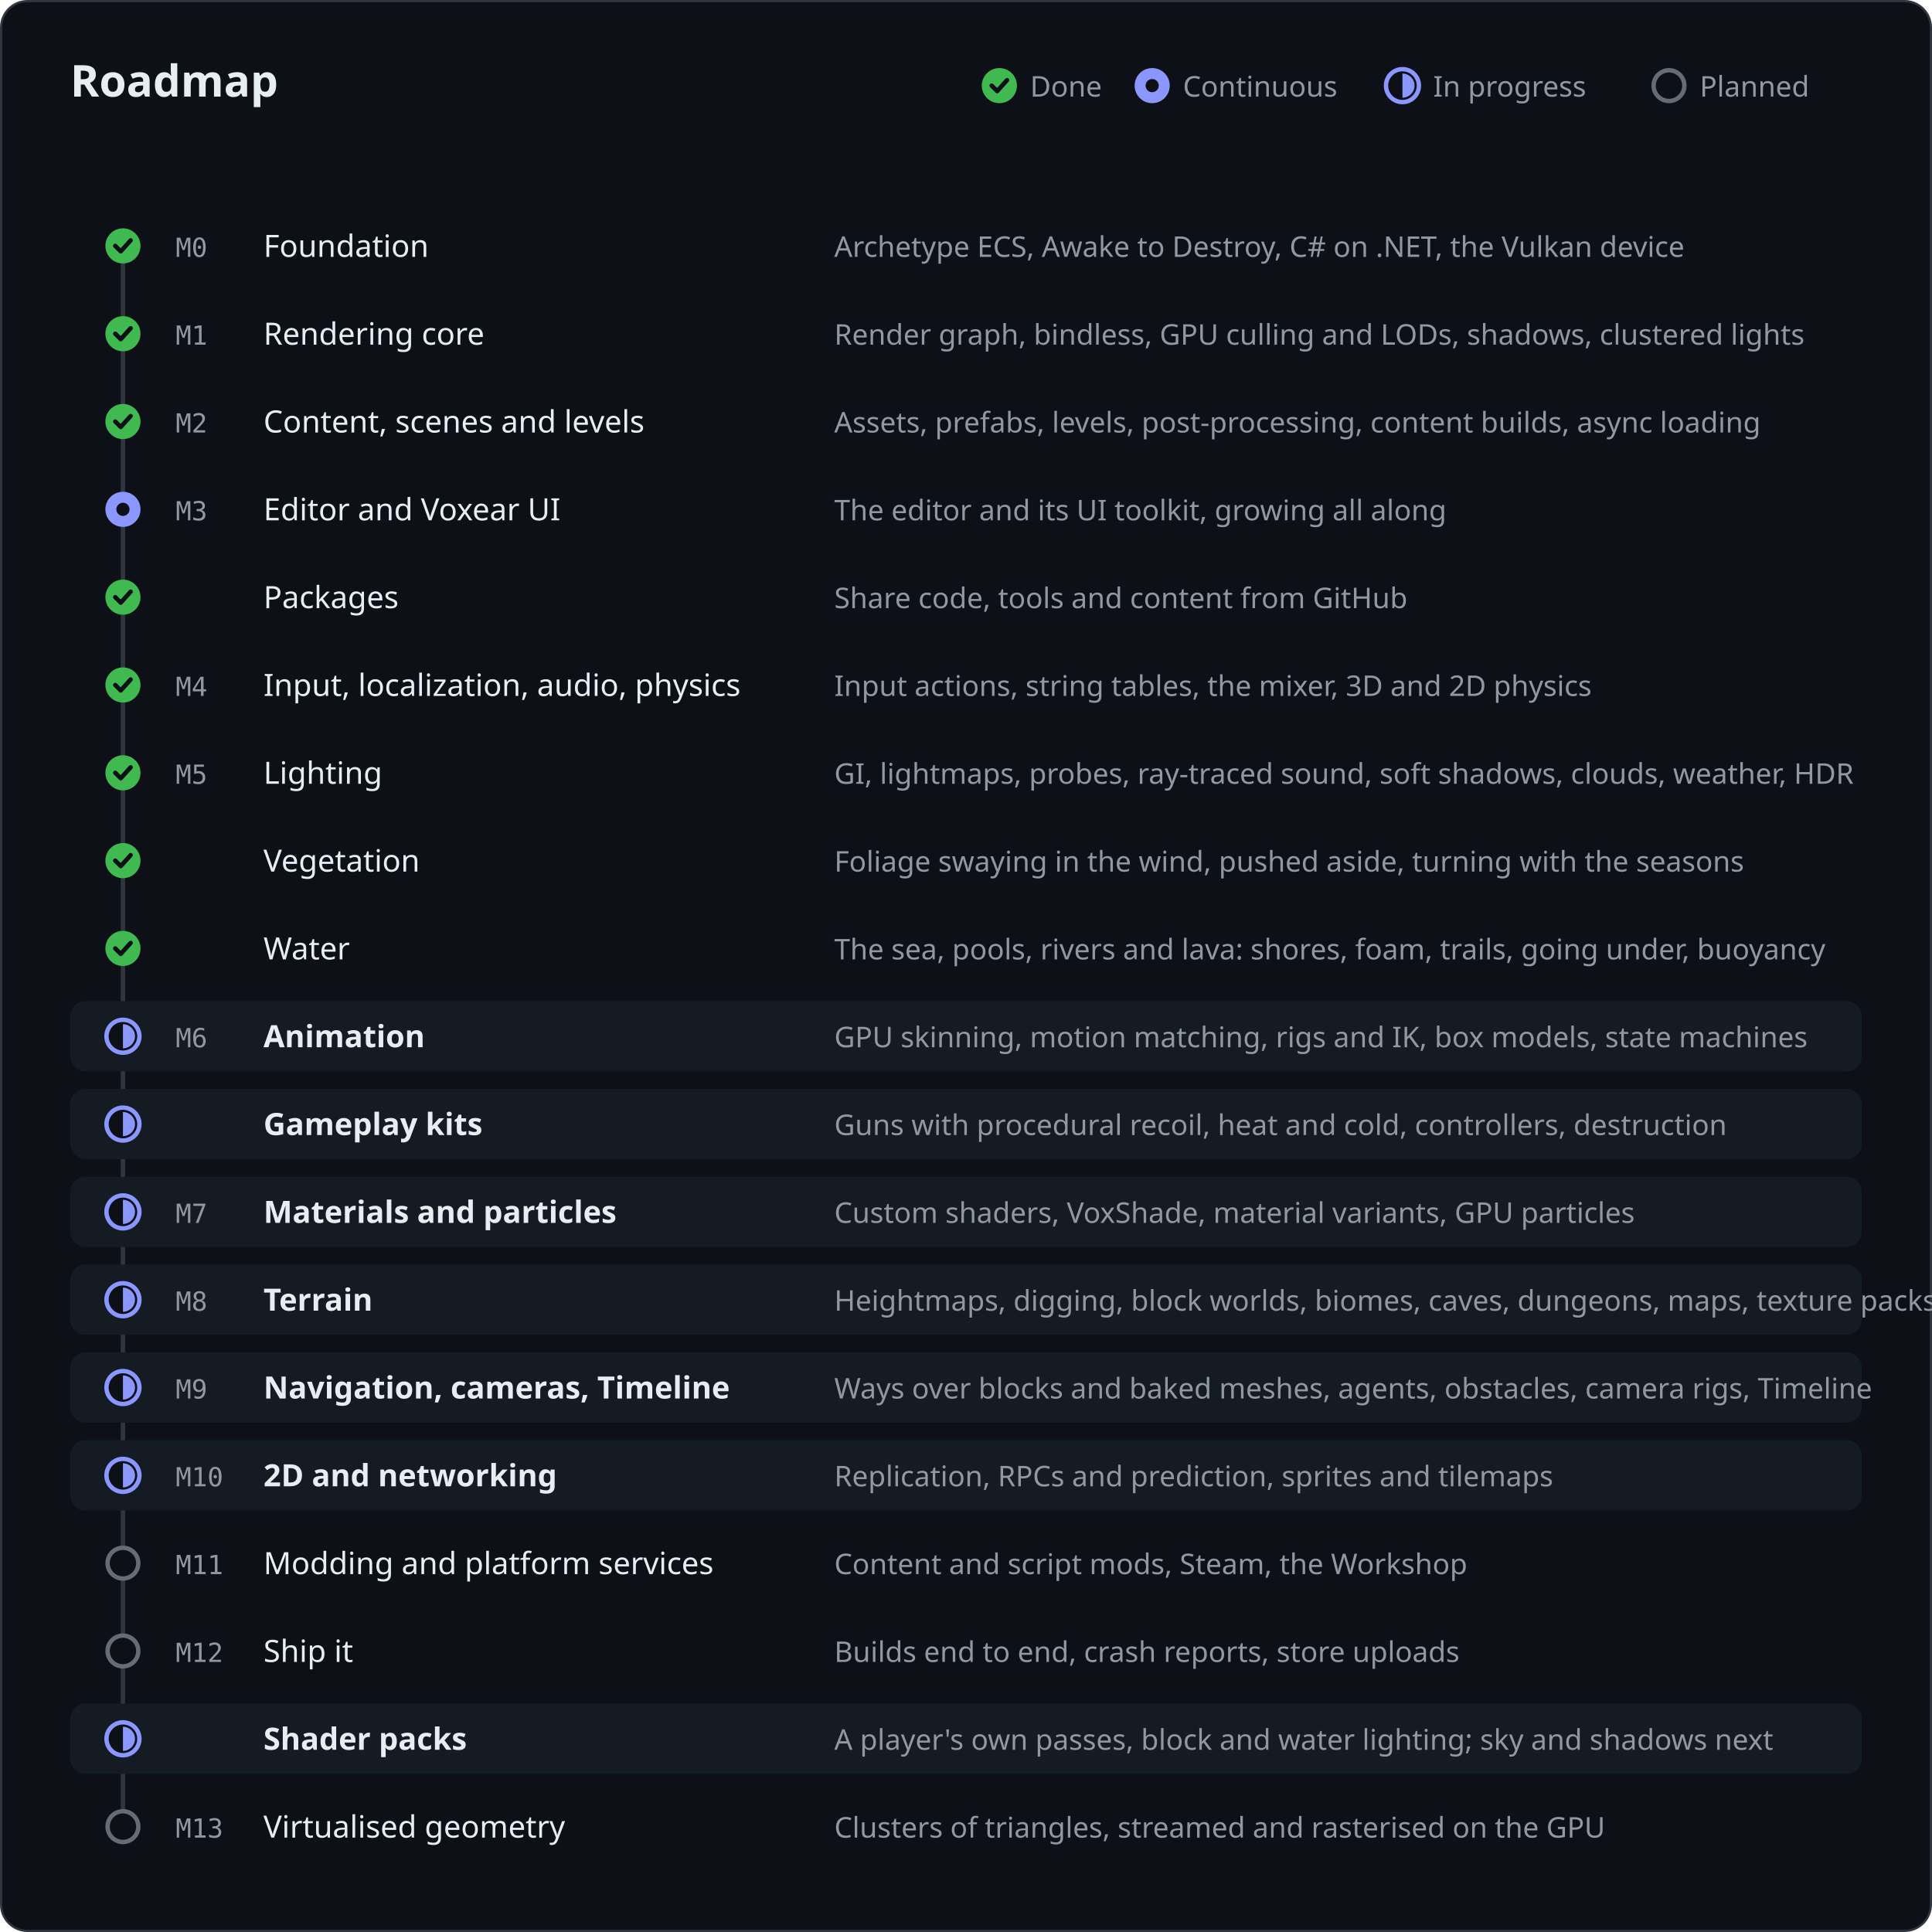
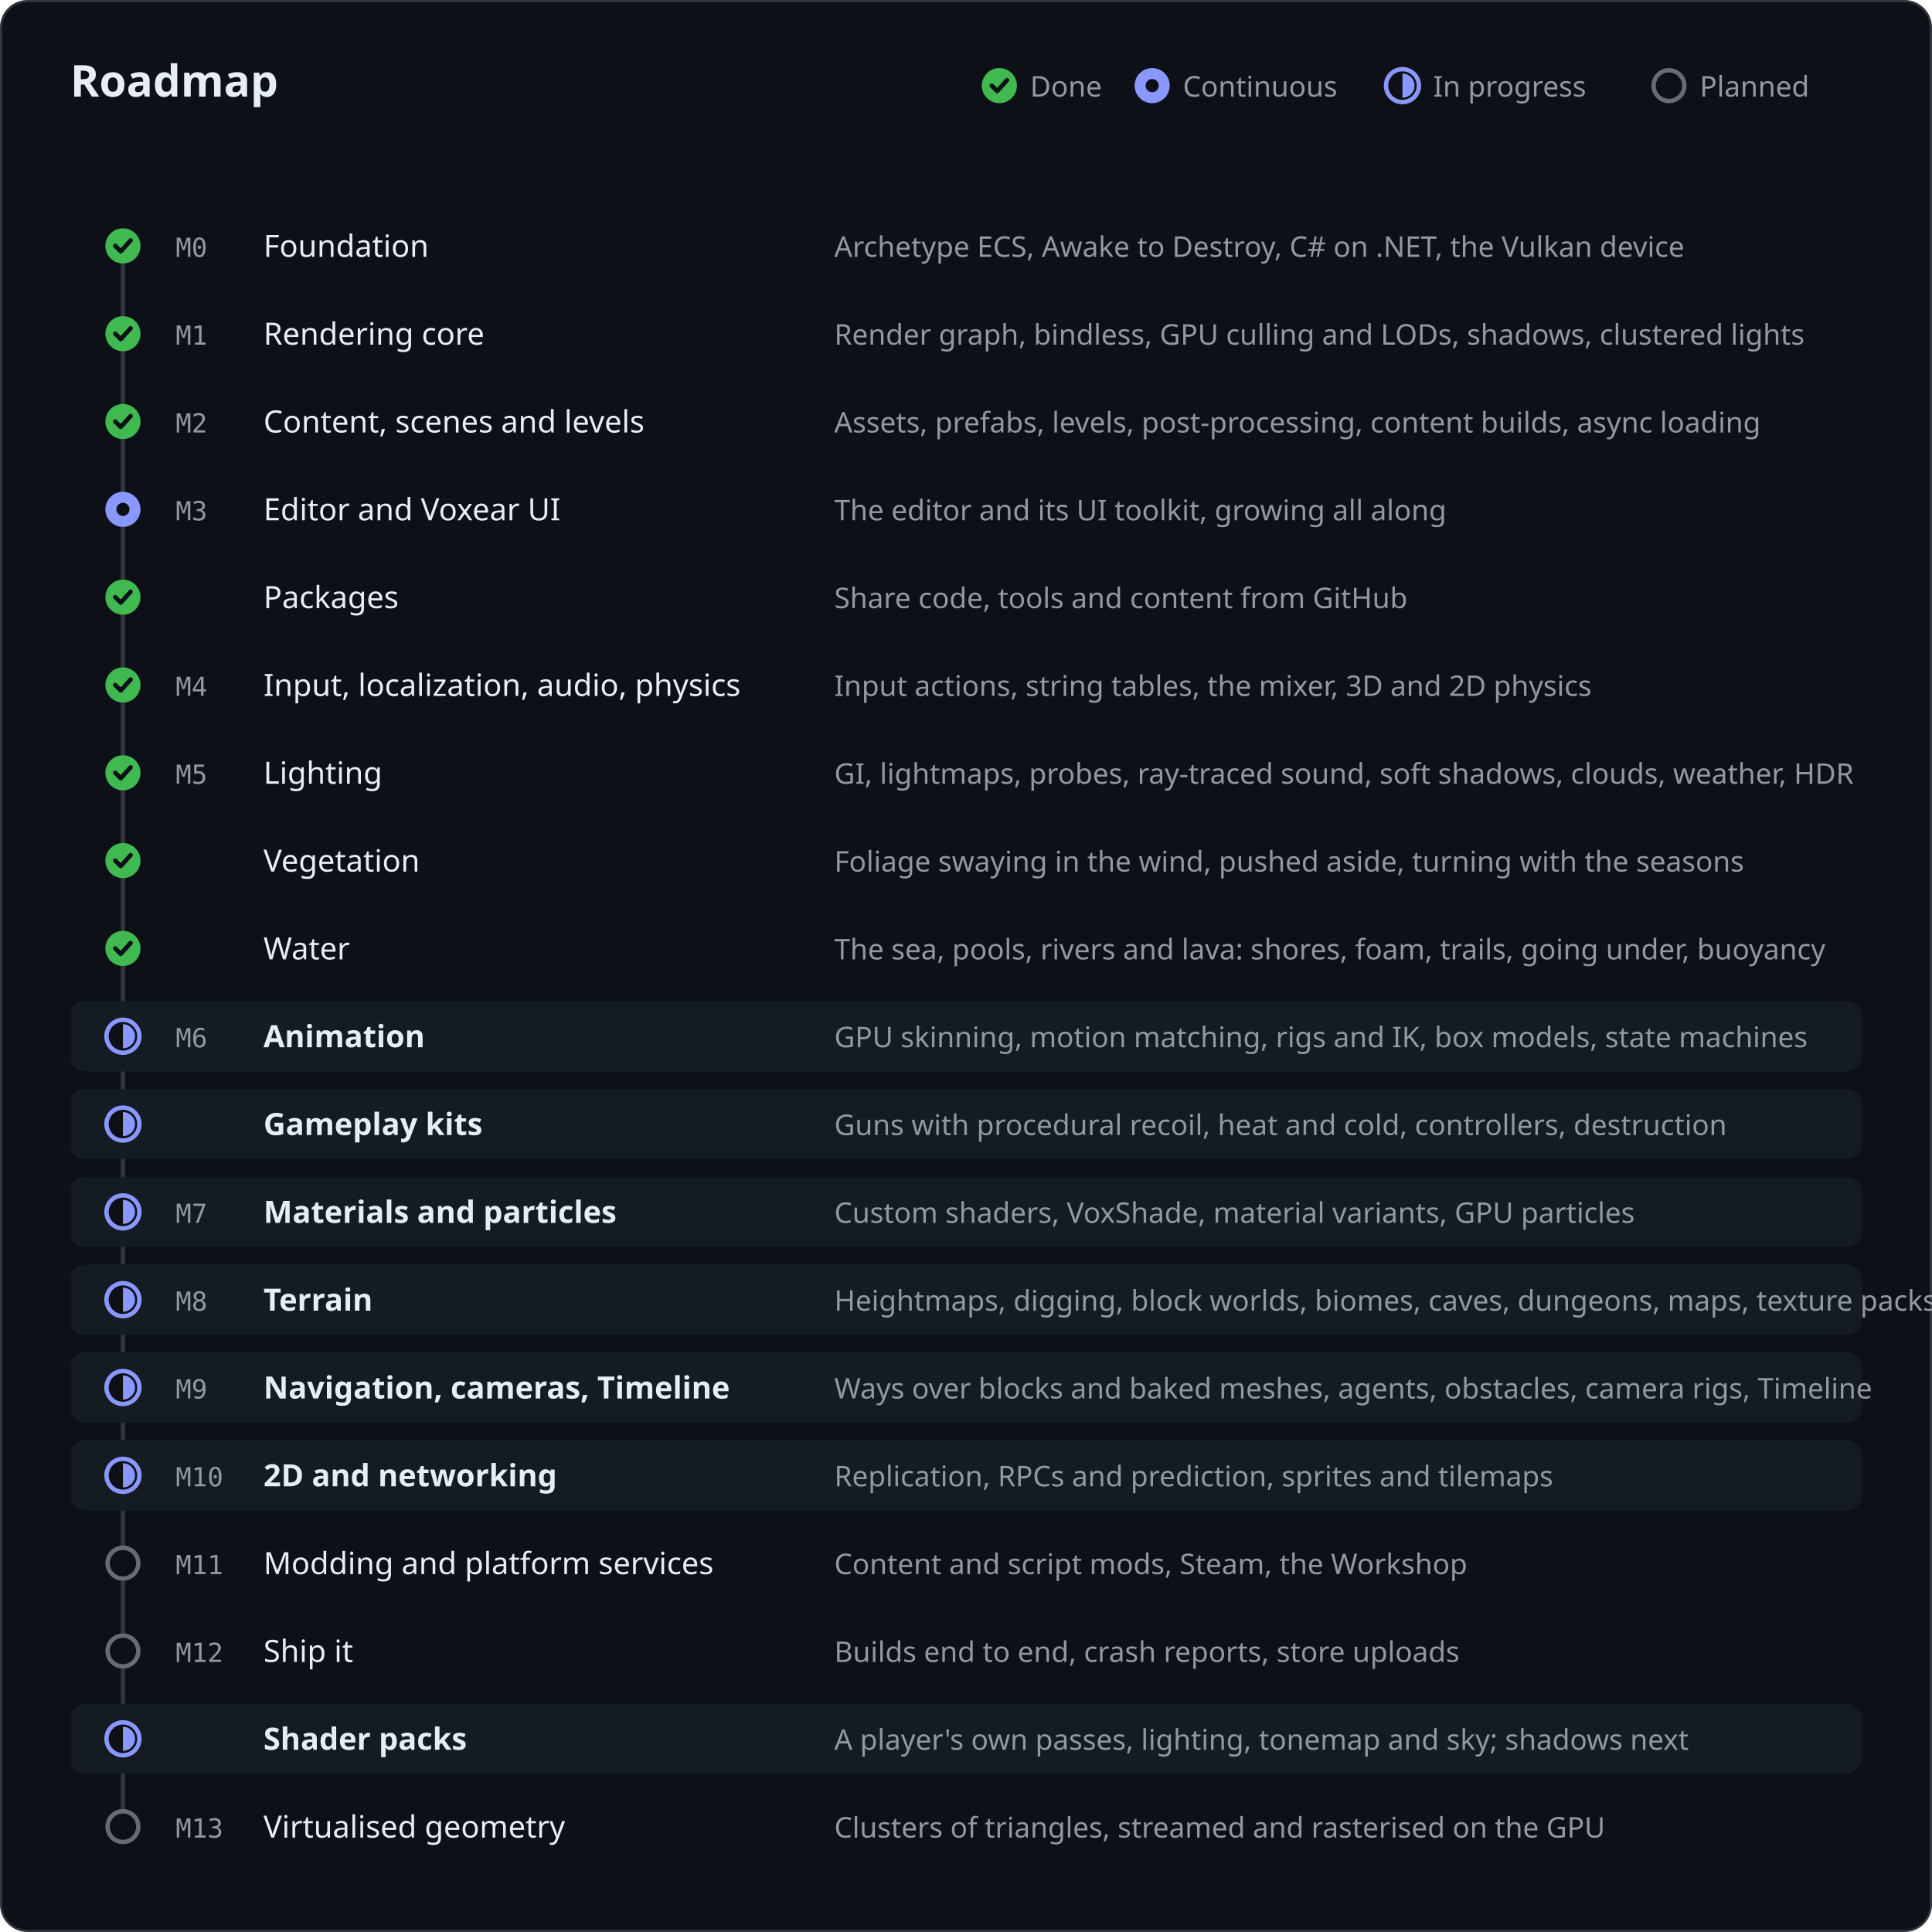
<svg xmlns="http://www.w3.org/2000/svg" width="880" height="880" viewBox="0 0 880 880" role="img" aria-label="Voxear roadmap">
  <rect x="0.5" y="0.5" width="879" height="879" rx="12" fill="#0d1117" stroke="#30363d" />
  <text x="32" y="44" font-family="-apple-system, BlinkMacSystemFont, 'Segoe UI', 'Noto Sans', Helvetica, Arial, sans-serif" font-size="20" font-weight="600" fill="#e6edf3">Roadmap</text>
  <circle cx="760.2" cy="39" r="7" fill="#0d1117" stroke="#656c76" stroke-width="2" />
  <text x="774.2" y="44" font-family="-apple-system, BlinkMacSystemFont, 'Segoe UI', 'Noto Sans', Helvetica, Arial, sans-serif" font-size="13" fill="#9198a1">Planned</text>
  <circle cx="638.8" cy="39" r="7.5" fill="#0d1117" stroke="#8a97ff" stroke-width="2" />
  <path d="M638.8 33.5 a5.5 5.5 0 0 1 0 11 z" fill="#8a97ff" />
  <text x="652.8" y="44" font-family="-apple-system, BlinkMacSystemFont, 'Segoe UI', 'Noto Sans', Helvetica, Arial, sans-serif" font-size="13" fill="#9198a1">In progress</text>
  <circle cx="524.8" cy="39" r="8" fill="#8a97ff" />
  <circle cx="524.8" cy="39" r="3" fill="#0d1117" />
  <text x="538.8" y="44" font-family="-apple-system, BlinkMacSystemFont, 'Segoe UI', 'Noto Sans', Helvetica, Arial, sans-serif" font-size="13" fill="#9198a1">Continuous</text>
  <circle cx="455.2" cy="39" r="8" fill="#3fb950" />
  <path d="M451.7 39 l2.5 2.5 l4.5-5" fill="none" stroke="#0d1117" stroke-width="2" stroke-linecap="round" stroke-linejoin="round" />
  <text x="469.2" y="44" font-family="-apple-system, BlinkMacSystemFont, 'Segoe UI', 'Noto Sans', Helvetica, Arial, sans-serif" font-size="13" fill="#9198a1">Done</text>
  <line x1="56" y1="112" x2="56" y2="832" stroke="#30363d" stroke-width="2" />
  <circle cx="56" cy="112" r="8" fill="#3fb950" />
  <path d="M52.5 112 l2.5 2.5 l4.5-5" fill="none" stroke="#0d1117" stroke-width="2" stroke-linecap="round" stroke-linejoin="round" />
  <text x="80" y="117" font-family="ui-monospace, SFMono-Regular, 'SF Mono', Menlo, Consolas, monospace" font-size="12" fill="#9198a1">M0</text>
  <text x="120" y="117" font-family="-apple-system, BlinkMacSystemFont, 'Segoe UI', 'Noto Sans', Helvetica, Arial, sans-serif" font-size="14" font-weight="500" fill="#e6edf3">Foundation</text>
  <text x="380" y="117" font-family="-apple-system, BlinkMacSystemFont, 'Segoe UI', 'Noto Sans', Helvetica, Arial, sans-serif" font-size="13" fill="#9198a1">Archetype ECS, Awake to Destroy, C# on .NET, the Vulkan device</text>
  <circle cx="56" cy="152" r="8" fill="#3fb950" />
  <path d="M52.5 152 l2.5 2.5 l4.5-5" fill="none" stroke="#0d1117" stroke-width="2" stroke-linecap="round" stroke-linejoin="round" />
  <text x="80" y="157" font-family="ui-monospace, SFMono-Regular, 'SF Mono', Menlo, Consolas, monospace" font-size="12" fill="#9198a1">M1</text>
  <text x="120" y="157" font-family="-apple-system, BlinkMacSystemFont, 'Segoe UI', 'Noto Sans', Helvetica, Arial, sans-serif" font-size="14" font-weight="500" fill="#e6edf3">Rendering core</text>
  <text x="380" y="157" font-family="-apple-system, BlinkMacSystemFont, 'Segoe UI', 'Noto Sans', Helvetica, Arial, sans-serif" font-size="13" fill="#9198a1">Render graph, bindless, GPU culling and LODs, shadows, clustered lights</text>
  <circle cx="56" cy="192" r="8" fill="#3fb950" />
  <path d="M52.5 192 l2.5 2.5 l4.5-5" fill="none" stroke="#0d1117" stroke-width="2" stroke-linecap="round" stroke-linejoin="round" />
  <text x="80" y="197" font-family="ui-monospace, SFMono-Regular, 'SF Mono', Menlo, Consolas, monospace" font-size="12" fill="#9198a1">M2</text>
  <text x="120" y="197" font-family="-apple-system, BlinkMacSystemFont, 'Segoe UI', 'Noto Sans', Helvetica, Arial, sans-serif" font-size="14" font-weight="500" fill="#e6edf3">Content, scenes and levels</text>
  <text x="380" y="197" font-family="-apple-system, BlinkMacSystemFont, 'Segoe UI', 'Noto Sans', Helvetica, Arial, sans-serif" font-size="13" fill="#9198a1">Assets, prefabs, levels, post-processing, content builds, async loading</text>
  <circle cx="56" cy="232" r="8" fill="#8a97ff" />
  <circle cx="56" cy="232" r="3" fill="#0d1117" />
  <text x="80" y="237" font-family="ui-monospace, SFMono-Regular, 'SF Mono', Menlo, Consolas, monospace" font-size="12" fill="#9198a1">M3</text>
  <text x="120" y="237" font-family="-apple-system, BlinkMacSystemFont, 'Segoe UI', 'Noto Sans', Helvetica, Arial, sans-serif" font-size="14" font-weight="500" fill="#e6edf3">Editor and Voxear UI</text>
  <text x="380" y="237" font-family="-apple-system, BlinkMacSystemFont, 'Segoe UI', 'Noto Sans', Helvetica, Arial, sans-serif" font-size="13" fill="#9198a1">The editor and its UI toolkit, growing all along</text>
  <circle cx="56" cy="272" r="8" fill="#3fb950" />
  <path d="M52.5 272 l2.5 2.5 l4.5-5" fill="none" stroke="#0d1117" stroke-width="2" stroke-linecap="round" stroke-linejoin="round" />
  <text x="80" y="277" font-family="ui-monospace, SFMono-Regular, 'SF Mono', Menlo, Consolas, monospace" font-size="12" fill="#9198a1" />
  <text x="120" y="277" font-family="-apple-system, BlinkMacSystemFont, 'Segoe UI', 'Noto Sans', Helvetica, Arial, sans-serif" font-size="14" font-weight="500" fill="#e6edf3">Packages</text>
  <text x="380" y="277" font-family="-apple-system, BlinkMacSystemFont, 'Segoe UI', 'Noto Sans', Helvetica, Arial, sans-serif" font-size="13" fill="#9198a1">Share code, tools and content from GitHub</text>
  <circle cx="56" cy="312" r="8" fill="#3fb950" />
  <path d="M52.5 312 l2.5 2.5 l4.5-5" fill="none" stroke="#0d1117" stroke-width="2" stroke-linecap="round" stroke-linejoin="round" />
  <text x="80" y="317" font-family="ui-monospace, SFMono-Regular, 'SF Mono', Menlo, Consolas, monospace" font-size="12" fill="#9198a1">M4</text>
  <text x="120" y="317" font-family="-apple-system, BlinkMacSystemFont, 'Segoe UI', 'Noto Sans', Helvetica, Arial, sans-serif" font-size="14" font-weight="500" fill="#e6edf3">Input, localization, audio, physics</text>
  <text x="380" y="317" font-family="-apple-system, BlinkMacSystemFont, 'Segoe UI', 'Noto Sans', Helvetica, Arial, sans-serif" font-size="13" fill="#9198a1">Input actions, string tables, the mixer, 3D and 2D physics</text>
  <circle cx="56" cy="352" r="8" fill="#3fb950" />
  <path d="M52.5 352 l2.5 2.5 l4.5-5" fill="none" stroke="#0d1117" stroke-width="2" stroke-linecap="round" stroke-linejoin="round" />
  <text x="80" y="357" font-family="ui-monospace, SFMono-Regular, 'SF Mono', Menlo, Consolas, monospace" font-size="12" fill="#9198a1">M5</text>
  <text x="120" y="357" font-family="-apple-system, BlinkMacSystemFont, 'Segoe UI', 'Noto Sans', Helvetica, Arial, sans-serif" font-size="14" font-weight="500" fill="#e6edf3">Lighting</text>
  <text x="380" y="357" font-family="-apple-system, BlinkMacSystemFont, 'Segoe UI', 'Noto Sans', Helvetica, Arial, sans-serif" font-size="13" fill="#9198a1">GI, lightmaps, probes, ray-traced sound, soft shadows, clouds, weather, HDR</text>
  <circle cx="56" cy="392" r="8" fill="#3fb950" />
  <path d="M52.5 392 l2.5 2.5 l4.5-5" fill="none" stroke="#0d1117" stroke-width="2" stroke-linecap="round" stroke-linejoin="round" />
  <text x="80" y="397" font-family="ui-monospace, SFMono-Regular, 'SF Mono', Menlo, Consolas, monospace" font-size="12" fill="#9198a1" />
  <text x="120" y="397" font-family="-apple-system, BlinkMacSystemFont, 'Segoe UI', 'Noto Sans', Helvetica, Arial, sans-serif" font-size="14" font-weight="500" fill="#e6edf3">Vegetation</text>
  <text x="380" y="397" font-family="-apple-system, BlinkMacSystemFont, 'Segoe UI', 'Noto Sans', Helvetica, Arial, sans-serif" font-size="13" fill="#9198a1">Foliage swaying in the wind, pushed aside, turning with the seasons</text>
  <circle cx="56" cy="432" r="8" fill="#3fb950" />
  <path d="M52.5 432 l2.5 2.5 l4.5-5" fill="none" stroke="#0d1117" stroke-width="2" stroke-linecap="round" stroke-linejoin="round" />
  <text x="80" y="437" font-family="ui-monospace, SFMono-Regular, 'SF Mono', Menlo, Consolas, monospace" font-size="12" fill="#9198a1" />
  <text x="120" y="437" font-family="-apple-system, BlinkMacSystemFont, 'Segoe UI', 'Noto Sans', Helvetica, Arial, sans-serif" font-size="14" font-weight="500" fill="#e6edf3">Water</text>
  <text x="380" y="437" font-family="-apple-system, BlinkMacSystemFont, 'Segoe UI', 'Noto Sans', Helvetica, Arial, sans-serif" font-size="13" fill="#9198a1">The sea, pools, rivers and lava: shores, foam, trails, going under, buoyancy</text>
  <rect x="32" y="456" width="816" height="32" rx="7" fill="#151b23" />
  <circle cx="56" cy="472" r="7.5" fill="#0d1117" stroke="#8a97ff" stroke-width="2" />
  <path d="M56 466.5 a5.5 5.5 0 0 1 0 11 z" fill="#8a97ff" />
  <text x="80" y="477" font-family="ui-monospace, SFMono-Regular, 'SF Mono', Menlo, Consolas, monospace" font-size="12" fill="#9198a1">M6</text>
  <text x="120" y="477" font-family="-apple-system, BlinkMacSystemFont, 'Segoe UI', 'Noto Sans', Helvetica, Arial, sans-serif" font-size="14" font-weight="600" fill="#e6edf3">Animation</text>
  <text x="380" y="477" font-family="-apple-system, BlinkMacSystemFont, 'Segoe UI', 'Noto Sans', Helvetica, Arial, sans-serif" font-size="13" fill="#9198a1">GPU skinning, motion matching, rigs and IK, box models, state machines</text>
  <rect x="32" y="496" width="816" height="32" rx="7" fill="#151b23" />
  <circle cx="56" cy="512" r="7.5" fill="#0d1117" stroke="#8a97ff" stroke-width="2" />
  <path d="M56 506.5 a5.5 5.5 0 0 1 0 11 z" fill="#8a97ff" />
  <text x="80" y="517" font-family="ui-monospace, SFMono-Regular, 'SF Mono', Menlo, Consolas, monospace" font-size="12" fill="#9198a1" />
  <text x="120" y="517" font-family="-apple-system, BlinkMacSystemFont, 'Segoe UI', 'Noto Sans', Helvetica, Arial, sans-serif" font-size="14" font-weight="600" fill="#e6edf3">Gameplay kits</text>
  <text x="380" y="517" font-family="-apple-system, BlinkMacSystemFont, 'Segoe UI', 'Noto Sans', Helvetica, Arial, sans-serif" font-size="13" fill="#9198a1">Guns with procedural recoil, heat and cold, controllers, destruction</text>
  <rect x="32" y="536" width="816" height="32" rx="7" fill="#151b23" />
  <circle cx="56" cy="552" r="7.5" fill="#0d1117" stroke="#8a97ff" stroke-width="2" />
  <path d="M56 546.5 a5.5 5.5 0 0 1 0 11 z" fill="#8a97ff" />
  <text x="80" y="557" font-family="ui-monospace, SFMono-Regular, 'SF Mono', Menlo, Consolas, monospace" font-size="12" fill="#9198a1">M7</text>
  <text x="120" y="557" font-family="-apple-system, BlinkMacSystemFont, 'Segoe UI', 'Noto Sans', Helvetica, Arial, sans-serif" font-size="14" font-weight="600" fill="#e6edf3">Materials and particles</text>
  <text x="380" y="557" font-family="-apple-system, BlinkMacSystemFont, 'Segoe UI', 'Noto Sans', Helvetica, Arial, sans-serif" font-size="13" fill="#9198a1">Custom shaders, VoxShade, material variants, GPU particles</text>
  <rect x="32" y="576" width="816" height="32" rx="7" fill="#151b23" />
  <circle cx="56" cy="592" r="7.5" fill="#0d1117" stroke="#8a97ff" stroke-width="2" />
  <path d="M56 586.5 a5.5 5.5 0 0 1 0 11 z" fill="#8a97ff" />
  <text x="80" y="597" font-family="ui-monospace, SFMono-Regular, 'SF Mono', Menlo, Consolas, monospace" font-size="12" fill="#9198a1">M8</text>
  <text x="120" y="597" font-family="-apple-system, BlinkMacSystemFont, 'Segoe UI', 'Noto Sans', Helvetica, Arial, sans-serif" font-size="14" font-weight="600" fill="#e6edf3">Terrain</text>
  <text x="380" y="597" font-family="-apple-system, BlinkMacSystemFont, 'Segoe UI', 'Noto Sans', Helvetica, Arial, sans-serif" font-size="13" fill="#9198a1">Heightmaps, digging, block worlds, biomes, caves, dungeons, maps, texture packs</text>
  <rect x="32" y="616" width="816" height="32" rx="7" fill="#151b23" />
  <circle cx="56" cy="632" r="7.5" fill="#0d1117" stroke="#8a97ff" stroke-width="2" />
  <path d="M56 626.5 a5.5 5.5 0 0 1 0 11 z" fill="#8a97ff" />
  <text x="80" y="637" font-family="ui-monospace, SFMono-Regular, 'SF Mono', Menlo, Consolas, monospace" font-size="12" fill="#9198a1">M9</text>
  <text x="120" y="637" font-family="-apple-system, BlinkMacSystemFont, 'Segoe UI', 'Noto Sans', Helvetica, Arial, sans-serif" font-size="14" font-weight="600" fill="#e6edf3">Navigation, cameras, Timeline</text>
  <text x="380" y="637" font-family="-apple-system, BlinkMacSystemFont, 'Segoe UI', 'Noto Sans', Helvetica, Arial, sans-serif" font-size="13" fill="#9198a1">Ways over blocks and baked meshes, agents, obstacles, camera rigs, Timeline</text>
  <rect x="32" y="656" width="816" height="32" rx="7" fill="#151b23" />
  <circle cx="56" cy="672" r="7.5" fill="#0d1117" stroke="#8a97ff" stroke-width="2" />
  <path d="M56 666.5 a5.5 5.5 0 0 1 0 11 z" fill="#8a97ff" />
  <text x="80" y="677" font-family="ui-monospace, SFMono-Regular, 'SF Mono', Menlo, Consolas, monospace" font-size="12" fill="#9198a1">M10</text>
  <text x="120" y="677" font-family="-apple-system, BlinkMacSystemFont, 'Segoe UI', 'Noto Sans', Helvetica, Arial, sans-serif" font-size="14" font-weight="600" fill="#e6edf3">2D and networking</text>
  <text x="380" y="677" font-family="-apple-system, BlinkMacSystemFont, 'Segoe UI', 'Noto Sans', Helvetica, Arial, sans-serif" font-size="13" fill="#9198a1">Replication, RPCs and prediction, sprites and tilemaps</text>
  <circle cx="56" cy="712" r="7" fill="#0d1117" stroke="#656c76" stroke-width="2" />
  <text x="80" y="717" font-family="ui-monospace, SFMono-Regular, 'SF Mono', Menlo, Consolas, monospace" font-size="12" fill="#9198a1">M11</text>
  <text x="120" y="717" font-family="-apple-system, BlinkMacSystemFont, 'Segoe UI', 'Noto Sans', Helvetica, Arial, sans-serif" font-size="14" font-weight="500" fill="#e6edf3">Modding and platform services</text>
  <text x="380" y="717" font-family="-apple-system, BlinkMacSystemFont, 'Segoe UI', 'Noto Sans', Helvetica, Arial, sans-serif" font-size="13" fill="#9198a1">Content and script mods, Steam, the Workshop</text>
  <circle cx="56" cy="752" r="7" fill="#0d1117" stroke="#656c76" stroke-width="2" />
  <text x="80" y="757" font-family="ui-monospace, SFMono-Regular, 'SF Mono', Menlo, Consolas, monospace" font-size="12" fill="#9198a1">M12</text>
  <text x="120" y="757" font-family="-apple-system, BlinkMacSystemFont, 'Segoe UI', 'Noto Sans', Helvetica, Arial, sans-serif" font-size="14" font-weight="500" fill="#e6edf3">Ship it</text>
  <text x="380" y="757" font-family="-apple-system, BlinkMacSystemFont, 'Segoe UI', 'Noto Sans', Helvetica, Arial, sans-serif" font-size="13" fill="#9198a1">Builds end to end, crash reports, store uploads</text>
  <rect x="32" y="776" width="816" height="32" rx="7" fill="#151b23" />
  <circle cx="56" cy="792" r="7.5" fill="#0d1117" stroke="#8a97ff" stroke-width="2" />
  <path d="M56 786.5 a5.5 5.5 0 0 1 0 11 z" fill="#8a97ff" />
  <text x="80" y="797" font-family="ui-monospace, SFMono-Regular, 'SF Mono', Menlo, Consolas, monospace" font-size="12" fill="#9198a1" />
  <text x="120" y="797" font-family="-apple-system, BlinkMacSystemFont, 'Segoe UI', 'Noto Sans', Helvetica, Arial, sans-serif" font-size="14" font-weight="600" fill="#e6edf3">Shader packs</text>
-   <text x="380" y="797" font-family="-apple-system, BlinkMacSystemFont, 'Segoe UI', 'Noto Sans', Helvetica, Arial, sans-serif" font-size="13" fill="#9198a1">A player's own passes, block and water lighting; sky and shadows next</text>
+   <text x="380" y="797" font-family="-apple-system, BlinkMacSystemFont, 'Segoe UI', 'Noto Sans', Helvetica, Arial, sans-serif" font-size="13" fill="#9198a1">A player's own passes, lighting, tonemap and sky; shadows next</text>
  <circle cx="56" cy="832" r="7" fill="#0d1117" stroke="#656c76" stroke-width="2" />
  <text x="80" y="837" font-family="ui-monospace, SFMono-Regular, 'SF Mono', Menlo, Consolas, monospace" font-size="12" fill="#9198a1">M13</text>
  <text x="120" y="837" font-family="-apple-system, BlinkMacSystemFont, 'Segoe UI', 'Noto Sans', Helvetica, Arial, sans-serif" font-size="14" font-weight="500" fill="#e6edf3">Virtualised geometry</text>
  <text x="380" y="837" font-family="-apple-system, BlinkMacSystemFont, 'Segoe UI', 'Noto Sans', Helvetica, Arial, sans-serif" font-size="13" fill="#9198a1">Clusters of triangles, streamed and rasterised on the GPU</text>
</svg>
